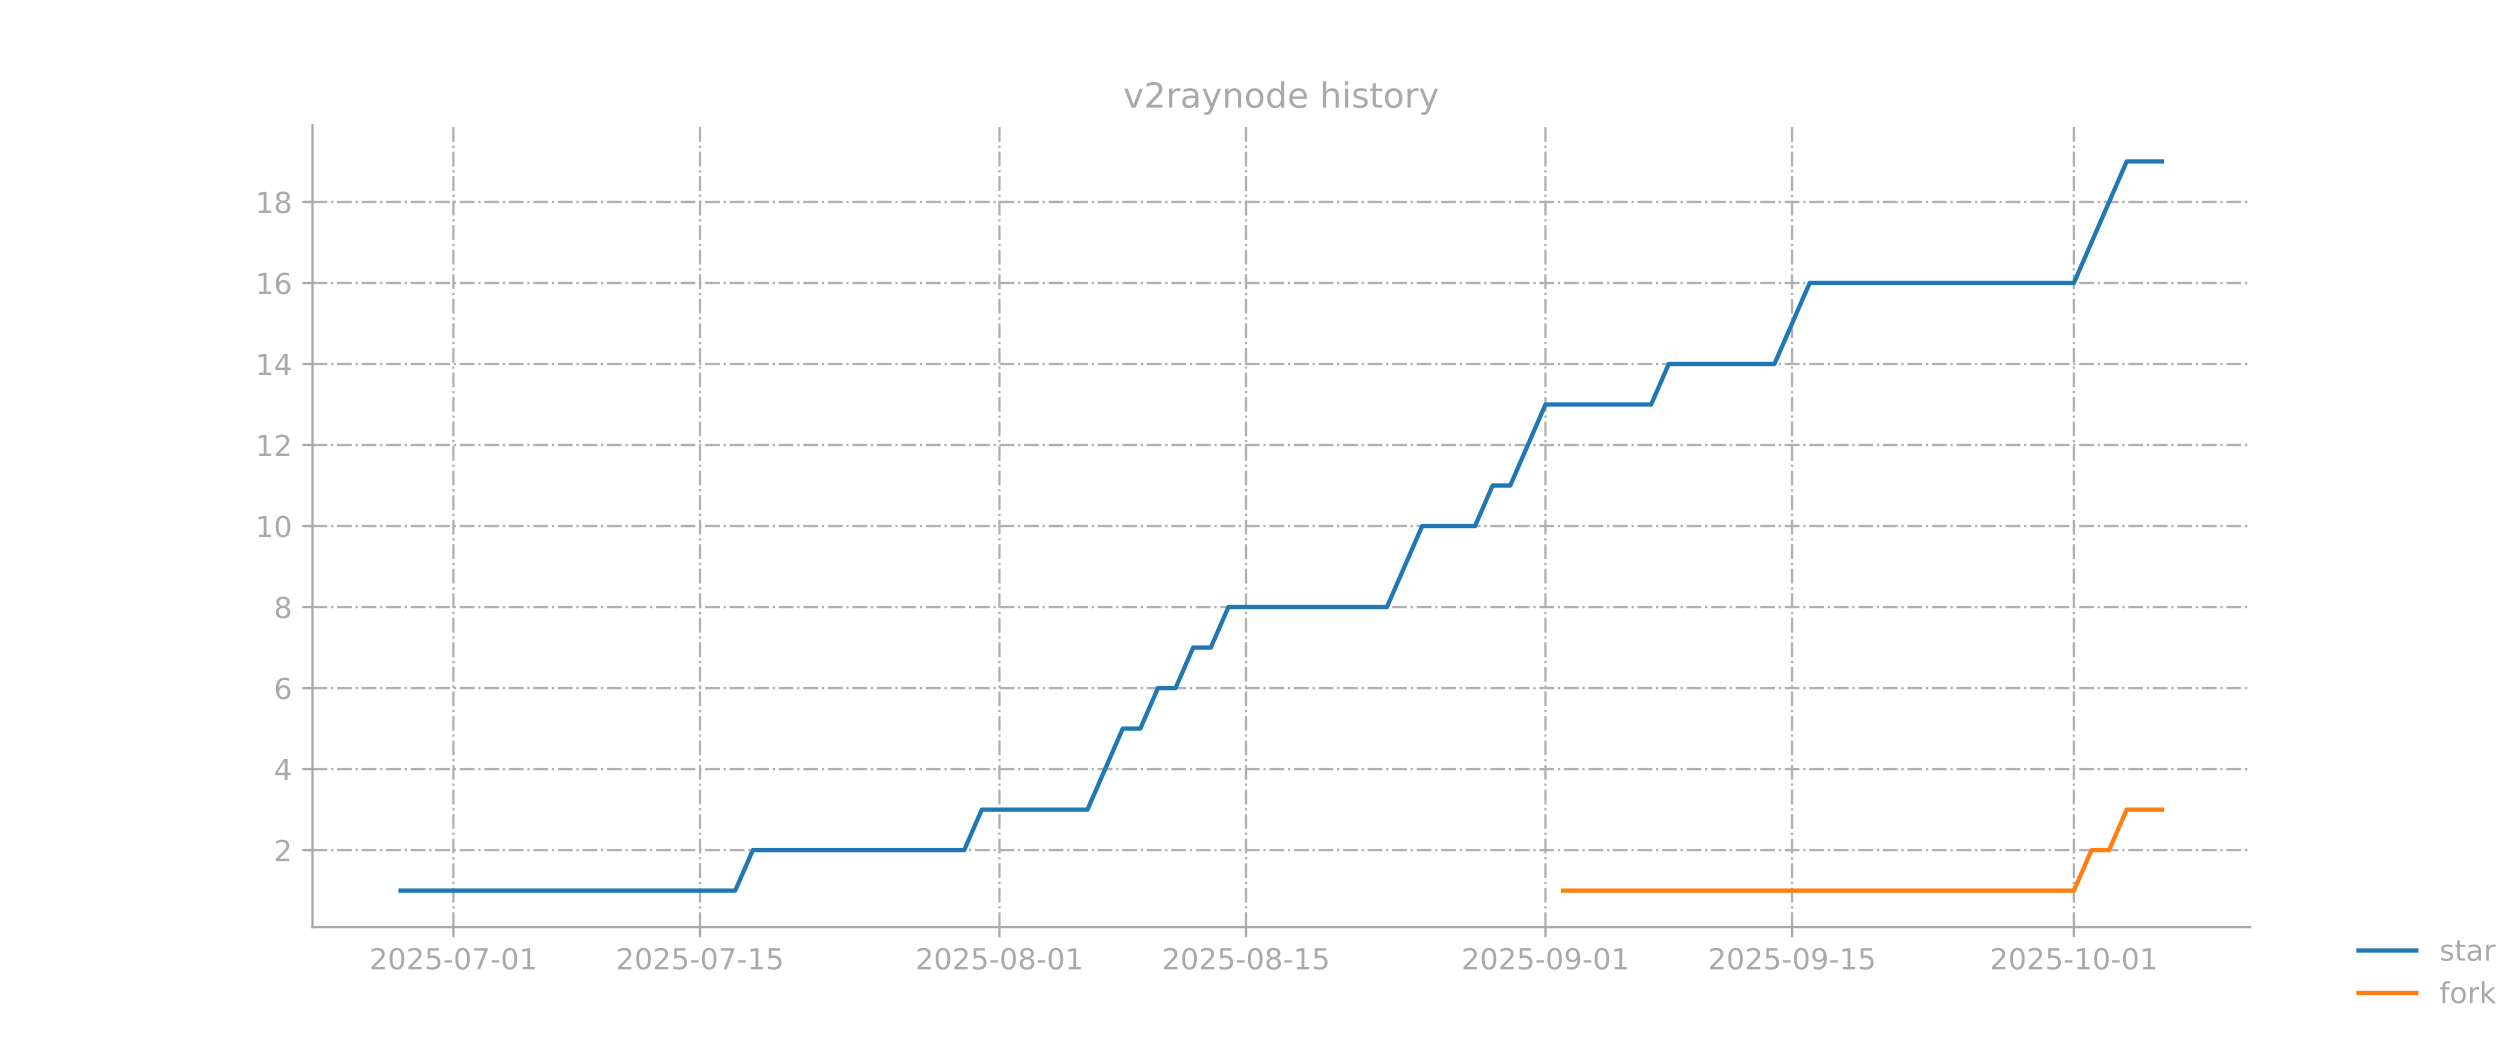
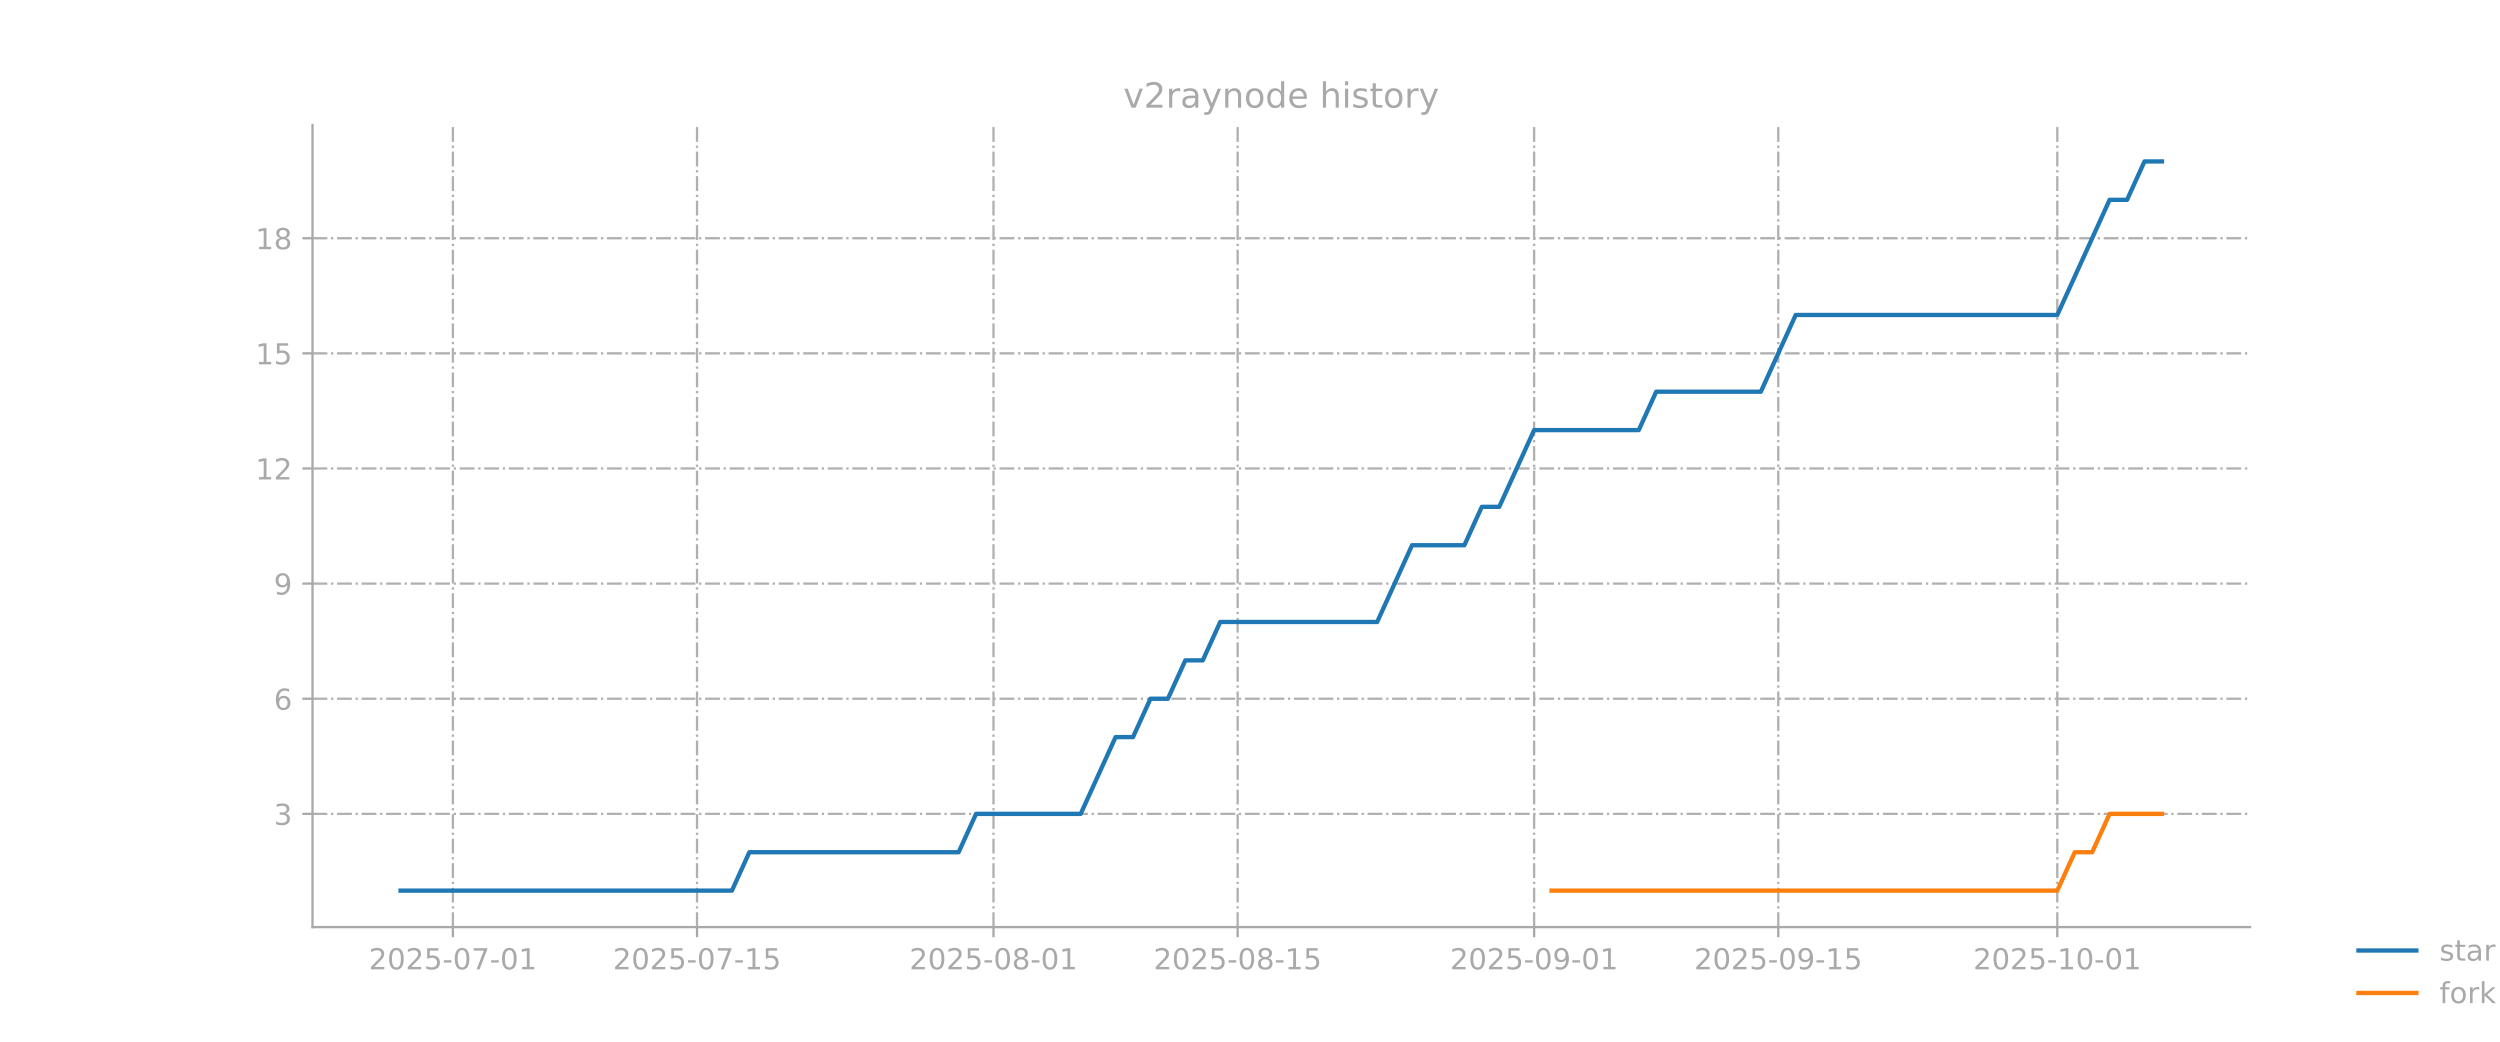
<svg xmlns="http://www.w3.org/2000/svg" xmlns:xlink="http://www.w3.org/1999/xlink" width="864pt" height="360pt" viewBox="0 0 864 360" version="1.1">
  <defs>
    <style type="text/css">*{stroke-linejoin: round; stroke-linecap: butt}</style>
  </defs>
  <g id="figure_1">
    <g id="patch_1">
      <path d="M 0 360  L 864 360  L 864 0  L 0 0  L 0 360  z " style="fill: none; opacity: 0" />
    </g>
    <g id="axes_1">
      <g id="patch_2">
        <path d="M 108 320.4  L 777.6 320.4  L 777.6 43.2  L 108 43.2  L 108 320.4  z " style="fill: none; opacity: 0" />
      </g>
      <g id="matplotlib.axis_1">
        <g id="xtick_1">
          <g id="line2d_1">
-             <path d="M 156.698 320.4  L 156.698 43.2  " clip-path="url(#p648b87077c)" style="fill: none; stroke-dasharray: 5.12,1.28,0.8,1.28; stroke-dashoffset: 0; stroke: #b0b0b0; stroke-width: 0.8" />
+             <path d="M 156.517 320.4  L 156.517 43.2  " clip-path="url(#pbee63fce12)" style="fill: none; stroke-dasharray: 5.12,1.28,0.8,1.28; stroke-dashoffset: 0; stroke: #b0b0b0; stroke-width: 0.8" />
          </g>
          <g id="line2d_2">
            <defs>
-               <path id="m0e82bd69f5" d="M 0 0  L 0 3.5  " style="stroke: #a9a9a9; stroke-width: 0.8" />
+               <path id="m62024f24f7" d="M 0 0  L 0 3.5  " style="stroke: #a9a9a9; stroke-width: 0.8" />
            </defs>
            <g>
-               <use xlink:href="#m0e82bd69f5" x="156.698" y="320.4" style="fill: #a9a9a9; stroke: #a9a9a9; stroke-width: 0.8" />
+               <use xlink:href="#m62024f24f7" x="156.517" y="320.4" style="fill: #a9a9a9; stroke: #a9a9a9; stroke-width: 0.8" />
            </g>
          </g>
          <g id="text_1">
-             <g style="fill: #a9a9a9" transform="translate(127.6404 334.9984) scale(0.1 -0.1)">
+             <g style="fill: #a9a9a9" transform="translate(127.4596 334.9984) scale(0.1 -0.1)">
              <defs>
                <path id="DejaVuSans-32" d="M 1228 531  L 3431 531  L 3431 0  L 469 0  L 469 531  Q 828 903 1448 1529  Q 2069 2156 2228 2338  Q 2531 2678 2651 2914  Q 2772 3150 2772 3378  Q 2772 3750 2511 3984  Q 2250 4219 1831 4219  Q 1534 4219 1204 4116  Q 875 4013 500 3803  L 500 4441  Q 881 4594 1212 4672  Q 1544 4750 1819 4750  Q 2544 4750 2975 4387  Q 3406 4025 3406 3419  Q 3406 3131 3298 2873  Q 3191 2616 2906 2266  Q 2828 2175 2409 1742  Q 1991 1309 1228 531  z " transform="scale(0.015625)" />
                <path id="DejaVuSans-30" d="M 2034 4250  Q 1547 4250 1301 3770  Q 1056 3291 1056 2328  Q 1056 1369 1301 889  Q 1547 409 2034 409  Q 2525 409 2770 889  Q 3016 1369 3016 2328  Q 3016 3291 2770 3770  Q 2525 4250 2034 4250  z M 2034 4750  Q 2819 4750 3233 4129  Q 3647 3509 3647 2328  Q 3647 1150 3233 529  Q 2819 -91 2034 -91  Q 1250 -91 836 529  Q 422 1150 422 2328  Q 422 3509 836 4129  Q 1250 4750 2034 4750  z " transform="scale(0.015625)" />
                <path id="DejaVuSans-35" d="M 691 4666  L 3169 4666  L 3169 4134  L 1269 4134  L 1269 2991  Q 1406 3038 1543 3061  Q 1681 3084 1819 3084  Q 2600 3084 3056 2656  Q 3513 2228 3513 1497  Q 3513 744 3044 326  Q 2575 -91 1722 -91  Q 1428 -91 1123 -41  Q 819 9 494 109  L 494 744  Q 775 591 1075 516  Q 1375 441 1709 441  Q 2250 441 2565 725  Q 2881 1009 2881 1497  Q 2881 1984 2565 2268  Q 2250 2553 1709 2553  Q 1456 2553 1204 2497  Q 953 2441 691 2322  L 691 4666  z " transform="scale(0.015625)" />
                <path id="DejaVuSans-2d" d="M 313 2009  L 1997 2009  L 1997 1497  L 313 1497  L 313 2009  z " transform="scale(0.015625)" />
                <path id="DejaVuSans-37" d="M 525 4666  L 3525 4666  L 3525 4397  L 1831 0  L 1172 0  L 2766 4134  L 525 4134  L 525 4666  z " transform="scale(0.015625)" />
                <path id="DejaVuSans-31" d="M 794 531  L 1825 531  L 1825 4091  L 703 3866  L 703 4441  L 1819 4666  L 2450 4666  L 2450 531  L 3481 531  L 3481 0  L 794 0  L 794 531  z " transform="scale(0.015625)" />
              </defs>
              <use xlink:href="#DejaVuSans-32" />
              <use xlink:href="#DejaVuSans-30" transform="translate(63.62305 0)" />
              <use xlink:href="#DejaVuSans-32" transform="translate(127.2461 0)" />
              <use xlink:href="#DejaVuSans-35" transform="translate(190.8691 0)" />
              <use xlink:href="#DejaVuSans-2d" transform="translate(254.4922 0)" />
              <use xlink:href="#DejaVuSans-30" transform="translate(290.5762 0)" />
              <use xlink:href="#DejaVuSans-37" transform="translate(354.1992 0)" />
              <use xlink:href="#DejaVuSans-2d" transform="translate(417.8223 0)" />
              <use xlink:href="#DejaVuSans-30" transform="translate(453.9062 0)" />
              <use xlink:href="#DejaVuSans-31" transform="translate(517.5293 0)" />
            </g>
          </g>
        </g>
        <g id="xtick_2">
          <g id="line2d_3">
-             <path d="M 241.92 320.4  L 241.92 43.2  " clip-path="url(#p648b87077c)" style="fill: none; stroke-dasharray: 5.12,1.28,0.8,1.28; stroke-dashoffset: 0; stroke: #b0b0b0; stroke-width: 0.8" />
+             <path d="M 240.895 320.4  L 240.895 43.2  " clip-path="url(#pbee63fce12)" style="fill: none; stroke-dasharray: 5.12,1.28,0.8,1.28; stroke-dashoffset: 0; stroke: #b0b0b0; stroke-width: 0.8" />
          </g>
          <g id="line2d_4">
            <g>
-               <use xlink:href="#m0e82bd69f5" x="241.92" y="320.4" style="fill: #a9a9a9; stroke: #a9a9a9; stroke-width: 0.8" />
+               <use xlink:href="#m62024f24f7" x="240.895" y="320.4" style="fill: #a9a9a9; stroke: #a9a9a9; stroke-width: 0.8" />
            </g>
          </g>
          <g id="text_2">
-             <g style="fill: #a9a9a9" transform="translate(212.8622 334.9984) scale(0.1 -0.1)">
+             <g style="fill: #a9a9a9" transform="translate(211.8376 334.9984) scale(0.1 -0.1)">
              <use xlink:href="#DejaVuSans-32" />
              <use xlink:href="#DejaVuSans-30" transform="translate(63.62305 0)" />
              <use xlink:href="#DejaVuSans-32" transform="translate(127.2461 0)" />
              <use xlink:href="#DejaVuSans-35" transform="translate(190.8691 0)" />
              <use xlink:href="#DejaVuSans-2d" transform="translate(254.4922 0)" />
              <use xlink:href="#DejaVuSans-30" transform="translate(290.5762 0)" />
              <use xlink:href="#DejaVuSans-37" transform="translate(354.1992 0)" />
              <use xlink:href="#DejaVuSans-2d" transform="translate(417.8223 0)" />
              <use xlink:href="#DejaVuSans-31" transform="translate(453.9062 0)" />
              <use xlink:href="#DejaVuSans-35" transform="translate(517.5293 0)" />
            </g>
          </g>
        </g>
        <g id="xtick_3">
          <g id="line2d_5">
-             <path d="M 345.404 320.4  L 345.404 43.2  " clip-path="url(#p648b87077c)" style="fill: none; stroke-dasharray: 5.12,1.28,0.8,1.28; stroke-dashoffset: 0; stroke: #b0b0b0; stroke-width: 0.8" />
+             <path d="M 343.354 320.4  L 343.354 43.2  " clip-path="url(#pbee63fce12)" style="fill: none; stroke-dasharray: 5.12,1.28,0.8,1.28; stroke-dashoffset: 0; stroke: #b0b0b0; stroke-width: 0.8" />
          </g>
          <g id="line2d_6">
            <g>
-               <use xlink:href="#m0e82bd69f5" x="345.404" y="320.4" style="fill: #a9a9a9; stroke: #a9a9a9; stroke-width: 0.8" />
+               <use xlink:href="#m62024f24f7" x="343.354" y="320.4" style="fill: #a9a9a9; stroke: #a9a9a9; stroke-width: 0.8" />
            </g>
          </g>
          <g id="text_3">
-             <g style="fill: #a9a9a9" transform="translate(316.3458 334.9984) scale(0.1 -0.1)">
+             <g style="fill: #a9a9a9" transform="translate(314.2966 334.9984) scale(0.1 -0.1)">
              <defs>
                <path id="DejaVuSans-38" d="M 2034 2216  Q 1584 2216 1326 1975  Q 1069 1734 1069 1313  Q 1069 891 1326 650  Q 1584 409 2034 409  Q 2484 409 2743 651  Q 3003 894 3003 1313  Q 3003 1734 2745 1975  Q 2488 2216 2034 2216  z M 1403 2484  Q 997 2584 770 2862  Q 544 3141 544 3541  Q 544 4100 942 4425  Q 1341 4750 2034 4750  Q 2731 4750 3128 4425  Q 3525 4100 3525 3541  Q 3525 3141 3298 2862  Q 3072 2584 2669 2484  Q 3125 2378 3379 2068  Q 3634 1759 3634 1313  Q 3634 634 3220 271  Q 2806 -91 2034 -91  Q 1263 -91 848 271  Q 434 634 434 1313  Q 434 1759 690 2068  Q 947 2378 1403 2484  z M 1172 3481  Q 1172 3119 1398 2916  Q 1625 2713 2034 2713  Q 2441 2713 2670 2916  Q 2900 3119 2900 3481  Q 2900 3844 2670 4047  Q 2441 4250 2034 4250  Q 1625 4250 1398 4047  Q 1172 3844 1172 3481  z " transform="scale(0.015625)" />
              </defs>
              <use xlink:href="#DejaVuSans-32" />
              <use xlink:href="#DejaVuSans-30" transform="translate(63.62305 0)" />
              <use xlink:href="#DejaVuSans-32" transform="translate(127.2461 0)" />
              <use xlink:href="#DejaVuSans-35" transform="translate(190.8691 0)" />
              <use xlink:href="#DejaVuSans-2d" transform="translate(254.4922 0)" />
              <use xlink:href="#DejaVuSans-30" transform="translate(290.5762 0)" />
              <use xlink:href="#DejaVuSans-38" transform="translate(354.1992 0)" />
              <use xlink:href="#DejaVuSans-2d" transform="translate(417.8223 0)" />
              <use xlink:href="#DejaVuSans-30" transform="translate(453.9062 0)" />
              <use xlink:href="#DejaVuSans-31" transform="translate(517.5293 0)" />
            </g>
          </g>
        </g>
        <g id="xtick_4">
          <g id="line2d_7">
-             <path d="M 430.625 320.4  L 430.625 43.2  " clip-path="url(#p648b87077c)" style="fill: none; stroke-dasharray: 5.12,1.28,0.8,1.28; stroke-dashoffset: 0; stroke: #b0b0b0; stroke-width: 0.8" />
+             <path d="M 427.732 320.4  L 427.732 43.2  " clip-path="url(#pbee63fce12)" style="fill: none; stroke-dasharray: 5.12,1.28,0.8,1.28; stroke-dashoffset: 0; stroke: #b0b0b0; stroke-width: 0.8" />
          </g>
          <g id="line2d_8">
            <g>
-               <use xlink:href="#m0e82bd69f5" x="430.625" y="320.4" style="fill: #a9a9a9; stroke: #a9a9a9; stroke-width: 0.8" />
+               <use xlink:href="#m62024f24f7" x="427.732" y="320.4" style="fill: #a9a9a9; stroke: #a9a9a9; stroke-width: 0.8" />
            </g>
          </g>
          <g id="text_4">
-             <g style="fill: #a9a9a9" transform="translate(401.5676 334.9984) scale(0.1 -0.1)">
+             <g style="fill: #a9a9a9" transform="translate(398.6747 334.9984) scale(0.1 -0.1)">
              <use xlink:href="#DejaVuSans-32" />
              <use xlink:href="#DejaVuSans-30" transform="translate(63.62305 0)" />
              <use xlink:href="#DejaVuSans-32" transform="translate(127.2461 0)" />
              <use xlink:href="#DejaVuSans-35" transform="translate(190.8691 0)" />
              <use xlink:href="#DejaVuSans-2d" transform="translate(254.4922 0)" />
              <use xlink:href="#DejaVuSans-30" transform="translate(290.5762 0)" />
              <use xlink:href="#DejaVuSans-38" transform="translate(354.1992 0)" />
              <use xlink:href="#DejaVuSans-2d" transform="translate(417.8223 0)" />
              <use xlink:href="#DejaVuSans-31" transform="translate(453.9062 0)" />
              <use xlink:href="#DejaVuSans-35" transform="translate(517.5293 0)" />
            </g>
          </g>
        </g>
        <g id="xtick_5">
          <g id="line2d_9">
-             <path d="M 534.109 320.4  L 534.109 43.2  " clip-path="url(#p648b87077c)" style="fill: none; stroke-dasharray: 5.12,1.28,0.8,1.28; stroke-dashoffset: 0; stroke: #b0b0b0; stroke-width: 0.8" />
+             <path d="M 530.192 320.4  L 530.192 43.2  " clip-path="url(#pbee63fce12)" style="fill: none; stroke-dasharray: 5.12,1.28,0.8,1.28; stroke-dashoffset: 0; stroke: #b0b0b0; stroke-width: 0.8" />
          </g>
          <g id="line2d_10">
            <g>
-               <use xlink:href="#m0e82bd69f5" x="534.109" y="320.4" style="fill: #a9a9a9; stroke: #a9a9a9; stroke-width: 0.8" />
+               <use xlink:href="#m62024f24f7" x="530.192" y="320.4" style="fill: #a9a9a9; stroke: #a9a9a9; stroke-width: 0.8" />
            </g>
          </g>
          <g id="text_5">
-             <g style="fill: #a9a9a9" transform="translate(505.0513 334.9984) scale(0.1 -0.1)">
+             <g style="fill: #a9a9a9" transform="translate(501.1337 334.9984) scale(0.1 -0.1)">
              <defs>
                <path id="DejaVuSans-39" d="M 703 97  L 703 672  Q 941 559 1184 500  Q 1428 441 1663 441  Q 2288 441 2617 861  Q 2947 1281 2994 2138  Q 2813 1869 2534 1725  Q 2256 1581 1919 1581  Q 1219 1581 811 2004  Q 403 2428 403 3163  Q 403 3881 828 4315  Q 1253 4750 1959 4750  Q 2769 4750 3195 4129  Q 3622 3509 3622 2328  Q 3622 1225 3098 567  Q 2575 -91 1691 -91  Q 1453 -91 1209 -44  Q 966 3 703 97  z M 1959 2075  Q 2384 2075 2632 2365  Q 2881 2656 2881 3163  Q 2881 3666 2632 3958  Q 2384 4250 1959 4250  Q 1534 4250 1286 3958  Q 1038 3666 1038 3163  Q 1038 2656 1286 2365  Q 1534 2075 1959 2075  z " transform="scale(0.015625)" />
              </defs>
              <use xlink:href="#DejaVuSans-32" />
              <use xlink:href="#DejaVuSans-30" transform="translate(63.62305 0)" />
              <use xlink:href="#DejaVuSans-32" transform="translate(127.2461 0)" />
              <use xlink:href="#DejaVuSans-35" transform="translate(190.8691 0)" />
              <use xlink:href="#DejaVuSans-2d" transform="translate(254.4922 0)" />
              <use xlink:href="#DejaVuSans-30" transform="translate(290.5762 0)" />
              <use xlink:href="#DejaVuSans-39" transform="translate(354.1992 0)" />
              <use xlink:href="#DejaVuSans-2d" transform="translate(417.8223 0)" />
              <use xlink:href="#DejaVuSans-30" transform="translate(453.9062 0)" />
              <use xlink:href="#DejaVuSans-31" transform="translate(517.5293 0)" />
            </g>
          </g>
        </g>
        <g id="xtick_6">
          <g id="line2d_11">
-             <path d="M 619.331 320.4  L 619.331 43.2  " clip-path="url(#p648b87077c)" style="fill: none; stroke-dasharray: 5.12,1.28,0.8,1.28; stroke-dashoffset: 0; stroke: #b0b0b0; stroke-width: 0.8" />
+             <path d="M 614.57 320.4  L 614.57 43.2  " clip-path="url(#pbee63fce12)" style="fill: none; stroke-dasharray: 5.12,1.28,0.8,1.28; stroke-dashoffset: 0; stroke: #b0b0b0; stroke-width: 0.8" />
          </g>
          <g id="line2d_12">
            <g>
-               <use xlink:href="#m0e82bd69f5" x="619.331" y="320.4" style="fill: #a9a9a9; stroke: #a9a9a9; stroke-width: 0.8" />
+               <use xlink:href="#m62024f24f7" x="614.57" y="320.4" style="fill: #a9a9a9; stroke: #a9a9a9; stroke-width: 0.8" />
            </g>
          </g>
          <g id="text_6">
-             <g style="fill: #a9a9a9" transform="translate(590.2731 334.9984) scale(0.1 -0.1)">
+             <g style="fill: #a9a9a9" transform="translate(585.5118 334.9984) scale(0.1 -0.1)">
              <use xlink:href="#DejaVuSans-32" />
              <use xlink:href="#DejaVuSans-30" transform="translate(63.62305 0)" />
              <use xlink:href="#DejaVuSans-32" transform="translate(127.2461 0)" />
              <use xlink:href="#DejaVuSans-35" transform="translate(190.8691 0)" />
              <use xlink:href="#DejaVuSans-2d" transform="translate(254.4922 0)" />
              <use xlink:href="#DejaVuSans-30" transform="translate(290.5762 0)" />
              <use xlink:href="#DejaVuSans-39" transform="translate(354.1992 0)" />
              <use xlink:href="#DejaVuSans-2d" transform="translate(417.8223 0)" />
              <use xlink:href="#DejaVuSans-31" transform="translate(453.9062 0)" />
              <use xlink:href="#DejaVuSans-35" transform="translate(517.5293 0)" />
            </g>
          </g>
        </g>
        <g id="xtick_7">
          <g id="line2d_13">
-             <path d="M 716.727 320.4  L 716.727 43.2  " clip-path="url(#p648b87077c)" style="fill: none; stroke-dasharray: 5.12,1.28,0.8,1.28; stroke-dashoffset: 0; stroke: #b0b0b0; stroke-width: 0.8" />
+             <path d="M 711.002 320.4  L 711.002 43.2  " clip-path="url(#pbee63fce12)" style="fill: none; stroke-dasharray: 5.12,1.28,0.8,1.28; stroke-dashoffset: 0; stroke: #b0b0b0; stroke-width: 0.8" />
          </g>
          <g id="line2d_14">
            <g>
-               <use xlink:href="#m0e82bd69f5" x="716.727" y="320.4" style="fill: #a9a9a9; stroke: #a9a9a9; stroke-width: 0.8" />
+               <use xlink:href="#m62024f24f7" x="711.002" y="320.4" style="fill: #a9a9a9; stroke: #a9a9a9; stroke-width: 0.8" />
            </g>
          </g>
          <g id="text_7">
-             <g style="fill: #a9a9a9" transform="translate(687.6695 334.9984) scale(0.1 -0.1)">
+             <g style="fill: #a9a9a9" transform="translate(681.9438 334.9984) scale(0.1 -0.1)">
              <use xlink:href="#DejaVuSans-32" />
              <use xlink:href="#DejaVuSans-30" transform="translate(63.62305 0)" />
              <use xlink:href="#DejaVuSans-32" transform="translate(127.2461 0)" />
              <use xlink:href="#DejaVuSans-35" transform="translate(190.8691 0)" />
              <use xlink:href="#DejaVuSans-2d" transform="translate(254.4922 0)" />
              <use xlink:href="#DejaVuSans-31" transform="translate(290.5762 0)" />
              <use xlink:href="#DejaVuSans-30" transform="translate(354.1992 0)" />
              <use xlink:href="#DejaVuSans-2d" transform="translate(417.8223 0)" />
              <use xlink:href="#DejaVuSans-30" transform="translate(453.9062 0)" />
              <use xlink:href="#DejaVuSans-31" transform="translate(517.5293 0)" />
            </g>
          </g>
        </g>
      </g>
      <g id="matplotlib.axis_2">
        <g id="ytick_1">
          <g id="line2d_15">
-             <path d="M 108 293.8  L 777.6 293.8  " clip-path="url(#p648b87077c)" style="fill: none; stroke-dasharray: 5.12,1.28,0.8,1.28; stroke-dashoffset: 0; stroke: #b0b0b0; stroke-width: 0.8" />
+             <path d="M 108 281.274  L 777.6 281.274  " clip-path="url(#pbee63fce12)" style="fill: none; stroke-dasharray: 5.12,1.28,0.8,1.28; stroke-dashoffset: 0; stroke: #b0b0b0; stroke-width: 0.8" />
          </g>
          <g id="line2d_16">
            <defs>
-               <path id="mc1e51769a1" d="M 0 0  L -3.5 0  " style="stroke: #a9a9a9; stroke-width: 0.8" />
+               <path id="m4af89b42af" d="M 0 0  L -3.5 0  " style="stroke: #a9a9a9; stroke-width: 0.8" />
            </defs>
            <g>
-               <use xlink:href="#mc1e51769a1" x="108" y="293.8" style="fill: #a9a9a9; stroke: #a9a9a9; stroke-width: 0.8" />
+               <use xlink:href="#m4af89b42af" x="108" y="281.274" style="fill: #a9a9a9; stroke: #a9a9a9; stroke-width: 0.8" />
            </g>
          </g>
          <g id="text_8">
-             <g style="fill: #a9a9a9" transform="translate(94.6375 297.5992) scale(0.1 -0.1)">
-               <use xlink:href="#DejaVuSans-32" />
+             <g style="fill: #a9a9a9" transform="translate(94.6375 285.0729) scale(0.1 -0.1)">
+               <defs>
+                 <path id="DejaVuSans-33" d="M 2597 2516  Q 3050 2419 3304 2112  Q 3559 1806 3559 1356  Q 3559 666 3084 287  Q 2609 -91 1734 -91  Q 1441 -91 1130 -33  Q 819 25 488 141  L 488 750  Q 750 597 1062 519  Q 1375 441 1716 441  Q 2309 441 2620 675  Q 2931 909 2931 1356  Q 2931 1769 2642 2001  Q 2353 2234 1838 2234  L 1294 2234  L 1294 2753  L 1863 2753  Q 2328 2753 2575 2939  Q 2822 3125 2822 3475  Q 2822 3834 2567 4026  Q 2313 4219 1838 4219  Q 1578 4219 1281 4162  Q 984 4106 628 3988  L 628 4550  Q 988 4650 1302 4700  Q 1616 4750 1894 4750  Q 2613 4750 3031 4423  Q 3450 4097 3450 3541  Q 3450 3153 3228 2886  Q 3006 2619 2597 2516  z " transform="scale(0.015625)" />
+               </defs>
+               <use xlink:href="#DejaVuSans-33" />
            </g>
          </g>
        </g>
        <g id="ytick_2">
          <g id="line2d_17">
-             <path d="M 108 265.8  L 777.6 265.8  " clip-path="url(#p648b87077c)" style="fill: none; stroke-dasharray: 5.12,1.28,0.8,1.28; stroke-dashoffset: 0; stroke: #b0b0b0; stroke-width: 0.8" />
+             <path d="M 108 241.484  L 777.6 241.484  " clip-path="url(#pbee63fce12)" style="fill: none; stroke-dasharray: 5.12,1.28,0.8,1.28; stroke-dashoffset: 0; stroke: #b0b0b0; stroke-width: 0.8" />
          </g>
          <g id="line2d_18">
            <g>
-               <use xlink:href="#mc1e51769a1" x="108" y="265.8" style="fill: #a9a9a9; stroke: #a9a9a9; stroke-width: 0.8" />
+               <use xlink:href="#m4af89b42af" x="108" y="241.484" style="fill: #a9a9a9; stroke: #a9a9a9; stroke-width: 0.8" />
            </g>
          </g>
          <g id="text_9">
-             <g style="fill: #a9a9a9" transform="translate(94.6375 269.5992) scale(0.1 -0.1)">
-               <defs>
-                 <path id="DejaVuSans-34" d="M 2419 4116  L 825 1625  L 2419 1625  L 2419 4116  z M 2253 4666  L 3047 4666  L 3047 1625  L 3713 1625  L 3713 1100  L 3047 1100  L 3047 0  L 2419 0  L 2419 1100  L 313 1100  L 313 1709  L 2253 4666  z " transform="scale(0.015625)" />
-               </defs>
-               <use xlink:href="#DejaVuSans-34" />
+             <g style="fill: #a9a9a9" transform="translate(94.6375 245.2834) scale(0.1 -0.1)">
+               <defs>
+                 <path id="DejaVuSans-36" d="M 2113 2584  Q 1688 2584 1439 2293  Q 1191 2003 1191 1497  Q 1191 994 1439 701  Q 1688 409 2113 409  Q 2538 409 2786 701  Q 3034 994 3034 1497  Q 3034 2003 2786 2293  Q 2538 2584 2113 2584  z M 3366 4563  L 3366 3988  Q 3128 4100 2886 4159  Q 2644 4219 2406 4219  Q 1781 4219 1451 3797  Q 1122 3375 1075 2522  Q 1259 2794 1537 2939  Q 1816 3084 2150 3084  Q 2853 3084 3261 2657  Q 3669 2231 3669 1497  Q 3669 778 3244 343  Q 2819 -91 2113 -91  Q 1303 -91 875 529  Q 447 1150 447 2328  Q 447 3434 972 4092  Q 1497 4750 2381 4750  Q 2619 4750 2861 4703  Q 3103 4656 3366 4563  z " transform="scale(0.015625)" />
+               </defs>
+               <use xlink:href="#DejaVuSans-36" />
            </g>
          </g>
        </g>
        <g id="ytick_3">
          <g id="line2d_19">
-             <path d="M 108 237.8  L 777.6 237.8  " clip-path="url(#p648b87077c)" style="fill: none; stroke-dasharray: 5.12,1.28,0.8,1.28; stroke-dashoffset: 0; stroke: #b0b0b0; stroke-width: 0.8" />
+             <path d="M 108 201.695  L 777.6 201.695  " clip-path="url(#pbee63fce12)" style="fill: none; stroke-dasharray: 5.12,1.28,0.8,1.28; stroke-dashoffset: 0; stroke: #b0b0b0; stroke-width: 0.8" />
          </g>
          <g id="line2d_20">
            <g>
-               <use xlink:href="#mc1e51769a1" x="108" y="237.8" style="fill: #a9a9a9; stroke: #a9a9a9; stroke-width: 0.8" />
+               <use xlink:href="#m4af89b42af" x="108" y="201.695" style="fill: #a9a9a9; stroke: #a9a9a9; stroke-width: 0.8" />
            </g>
          </g>
          <g id="text_10">
-             <g style="fill: #a9a9a9" transform="translate(94.6375 241.5992) scale(0.1 -0.1)">
-               <defs>
-                 <path id="DejaVuSans-36" d="M 2113 2584  Q 1688 2584 1439 2293  Q 1191 2003 1191 1497  Q 1191 994 1439 701  Q 1688 409 2113 409  Q 2538 409 2786 701  Q 3034 994 3034 1497  Q 3034 2003 2786 2293  Q 2538 2584 2113 2584  z M 3366 4563  L 3366 3988  Q 3128 4100 2886 4159  Q 2644 4219 2406 4219  Q 1781 4219 1451 3797  Q 1122 3375 1075 2522  Q 1259 2794 1537 2939  Q 1816 3084 2150 3084  Q 2853 3084 3261 2657  Q 3669 2231 3669 1497  Q 3669 778 3244 343  Q 2819 -91 2113 -91  Q 1303 -91 875 529  Q 447 1150 447 2328  Q 447 3434 972 4092  Q 1497 4750 2381 4750  Q 2619 4750 2861 4703  Q 3103 4656 3366 4563  z " transform="scale(0.015625)" />
-               </defs>
-               <use xlink:href="#DejaVuSans-36" />
+             <g style="fill: #a9a9a9" transform="translate(94.6375 205.494) scale(0.1 -0.1)">
+               <use xlink:href="#DejaVuSans-39" />
            </g>
          </g>
        </g>
        <g id="ytick_4">
          <g id="line2d_21">
-             <path d="M 108 209.8  L 777.6 209.8  " clip-path="url(#p648b87077c)" style="fill: none; stroke-dasharray: 5.12,1.28,0.8,1.28; stroke-dashoffset: 0; stroke: #b0b0b0; stroke-width: 0.8" />
+             <path d="M 108 161.905  L 777.6 161.905  " clip-path="url(#pbee63fce12)" style="fill: none; stroke-dasharray: 5.12,1.28,0.8,1.28; stroke-dashoffset: 0; stroke: #b0b0b0; stroke-width: 0.8" />
          </g>
          <g id="line2d_22">
            <g>
-               <use xlink:href="#mc1e51769a1" x="108" y="209.8" style="fill: #a9a9a9; stroke: #a9a9a9; stroke-width: 0.8" />
+               <use xlink:href="#m4af89b42af" x="108" y="161.905" style="fill: #a9a9a9; stroke: #a9a9a9; stroke-width: 0.8" />
            </g>
          </g>
          <g id="text_11">
-             <g style="fill: #a9a9a9" transform="translate(94.6375 213.5992) scale(0.1 -0.1)">
-               <use xlink:href="#DejaVuSans-38" />
+             <g style="fill: #a9a9a9" transform="translate(88.275 165.7045) scale(0.1 -0.1)">
+               <use xlink:href="#DejaVuSans-31" />
+               <use xlink:href="#DejaVuSans-32" transform="translate(63.62305 0)" />
            </g>
          </g>
        </g>
        <g id="ytick_5">
          <g id="line2d_23">
-             <path d="M 108 181.8  L 777.6 181.8  " clip-path="url(#p648b87077c)" style="fill: none; stroke-dasharray: 5.12,1.28,0.8,1.28; stroke-dashoffset: 0; stroke: #b0b0b0; stroke-width: 0.8" />
+             <path d="M 108 122.116  L 777.6 122.116  " clip-path="url(#pbee63fce12)" style="fill: none; stroke-dasharray: 5.12,1.28,0.8,1.28; stroke-dashoffset: 0; stroke: #b0b0b0; stroke-width: 0.8" />
          </g>
          <g id="line2d_24">
            <g>
-               <use xlink:href="#mc1e51769a1" x="108" y="181.8" style="fill: #a9a9a9; stroke: #a9a9a9; stroke-width: 0.8" />
+               <use xlink:href="#m4af89b42af" x="108" y="122.116" style="fill: #a9a9a9; stroke: #a9a9a9; stroke-width: 0.8" />
            </g>
          </g>
          <g id="text_12">
-             <g style="fill: #a9a9a9" transform="translate(88.275 185.5992) scale(0.1 -0.1)">
+             <g style="fill: #a9a9a9" transform="translate(88.275 125.915) scale(0.1 -0.1)">
              <use xlink:href="#DejaVuSans-31" />
-               <use xlink:href="#DejaVuSans-30" transform="translate(63.62305 0)" />
+               <use xlink:href="#DejaVuSans-35" transform="translate(63.62305 0)" />
            </g>
          </g>
        </g>
        <g id="ytick_6">
          <g id="line2d_25">
-             <path d="M 108 153.8  L 777.6 153.8  " clip-path="url(#p648b87077c)" style="fill: none; stroke-dasharray: 5.12,1.28,0.8,1.28; stroke-dashoffset: 0; stroke: #b0b0b0; stroke-width: 0.8" />
+             <path d="M 108 82.326  L 777.6 82.326  " clip-path="url(#pbee63fce12)" style="fill: none; stroke-dasharray: 5.12,1.28,0.8,1.28; stroke-dashoffset: 0; stroke: #b0b0b0; stroke-width: 0.8" />
          </g>
          <g id="line2d_26">
            <g>
-               <use xlink:href="#mc1e51769a1" x="108" y="153.8" style="fill: #a9a9a9; stroke: #a9a9a9; stroke-width: 0.8" />
+               <use xlink:href="#m4af89b42af" x="108" y="82.326" style="fill: #a9a9a9; stroke: #a9a9a9; stroke-width: 0.8" />
            </g>
          </g>
          <g id="text_13">
-             <g style="fill: #a9a9a9" transform="translate(88.275 157.5992) scale(0.1 -0.1)">
-               <use xlink:href="#DejaVuSans-31" />
-               <use xlink:href="#DejaVuSans-32" transform="translate(63.62305 0)" />
-             </g>
-           </g>
-         </g>
-         <g id="ytick_7">
-           <g id="line2d_27">
-             <path d="M 108 125.8  L 777.6 125.8  " clip-path="url(#p648b87077c)" style="fill: none; stroke-dasharray: 5.12,1.28,0.8,1.28; stroke-dashoffset: 0; stroke: #b0b0b0; stroke-width: 0.8" />
-           </g>
-           <g id="line2d_28">
-             <g>
-               <use xlink:href="#mc1e51769a1" x="108" y="125.8" style="fill: #a9a9a9; stroke: #a9a9a9; stroke-width: 0.8" />
-             </g>
-           </g>
-           <g id="text_14">
-             <g style="fill: #a9a9a9" transform="translate(88.275 129.5992) scale(0.1 -0.1)">
-               <use xlink:href="#DejaVuSans-31" />
-               <use xlink:href="#DejaVuSans-34" transform="translate(63.62305 0)" />
-             </g>
-           </g>
-         </g>
-         <g id="ytick_8">
-           <g id="line2d_29">
-             <path d="M 108 97.8  L 777.6 97.8  " clip-path="url(#p648b87077c)" style="fill: none; stroke-dasharray: 5.12,1.28,0.8,1.28; stroke-dashoffset: 0; stroke: #b0b0b0; stroke-width: 0.8" />
-           </g>
-           <g id="line2d_30">
-             <g>
-               <use xlink:href="#mc1e51769a1" x="108" y="97.8" style="fill: #a9a9a9; stroke: #a9a9a9; stroke-width: 0.8" />
-             </g>
-           </g>
-           <g id="text_15">
-             <g style="fill: #a9a9a9" transform="translate(88.275 101.5992) scale(0.1 -0.1)">
-               <use xlink:href="#DejaVuSans-31" />
-               <use xlink:href="#DejaVuSans-36" transform="translate(63.62305 0)" />
-             </g>
-           </g>
-         </g>
-         <g id="ytick_9">
-           <g id="line2d_31">
-             <path d="M 108 69.8  L 777.6 69.8  " clip-path="url(#p648b87077c)" style="fill: none; stroke-dasharray: 5.12,1.28,0.8,1.28; stroke-dashoffset: 0; stroke: #b0b0b0; stroke-width: 0.8" />
-           </g>
-           <g id="line2d_32">
-             <g>
-               <use xlink:href="#mc1e51769a1" x="108" y="69.8" style="fill: #a9a9a9; stroke: #a9a9a9; stroke-width: 0.8" />
-             </g>
-           </g>
-           <g id="text_16">
-             <g style="fill: #a9a9a9" transform="translate(88.275 73.59922) scale(0.1 -0.1)">
+             <g style="fill: #a9a9a9" transform="translate(88.275 86.12553) scale(0.1 -0.1)">
              <use xlink:href="#DejaVuSans-31" />
              <use xlink:href="#DejaVuSans-38" transform="translate(63.62305 0)" />
            </g>
          </g>
        </g>
      </g>
-       <g id="line2d_33">
-         <path d="M 138.436 307.8  L 144.524 307.8  L 150.611 307.8  L 156.698 307.8  L 162.785 307.8  L 168.873 307.8  L 174.96 307.8  L 181.047 307.8  L 187.135 307.8  L 193.222 307.8  L 199.309 307.8  L 205.396 307.8  L 211.484 307.8  L 217.571 307.8  L 223.658 307.8  L 229.745 307.8  L 235.833 307.8  L 241.92 307.8  L 248.007 307.8  L 254.095 307.8  L 260.182 293.8  L 266.269 293.8  L 272.356 293.8  L 278.444 293.8  L 284.531 293.8  L 290.618 293.8  L 296.705 293.8  L 302.793 293.8  L 308.88 293.8  L 314.967 293.8  L 321.055 293.8  L 327.142 293.8  L 333.229 293.8  L 339.316 279.8  L 345.404 279.8  L 351.491 279.8  L 357.578 279.8  L 363.665 279.8  L 369.753 279.8  L 375.84 279.8  L 381.927 265.8  L 388.015 251.8  L 394.102 251.8  L 400.189 237.8  L 406.276 237.8  L 412.364 223.8  L 418.451 223.8  L 424.538 209.8  L 430.625 209.8  L 436.713 209.8  L 442.8 209.8  L 448.887 209.8  L 454.975 209.8  L 461.062 209.8  L 467.149 209.8  L 473.236 209.8  L 479.324 209.8  L 485.411 195.8  L 491.498 181.8  L 497.585 181.8  L 503.673 181.8  L 509.76 181.8  L 515.847 167.8  L 521.935 167.8  L 528.022 153.8  L 534.109 139.8  L 540.196 139.8  L 546.284 139.8  L 552.371 139.8  L 558.458 139.8  L 564.545 139.8  L 570.633 139.8  L 576.72 125.8  L 582.807 125.8  L 588.895 125.8  L 594.982 125.8  L 601.069 125.8  L 607.156 125.8  L 613.244 125.8  L 619.331 111.8  L 625.418 97.8  L 631.505 97.8  L 637.593 97.8  L 643.68 97.8  L 649.767 97.8  L 655.855 97.8  L 661.942 97.8  L 668.029 97.8  L 674.116 97.8  L 680.204 97.8  L 686.291 97.8  L 692.378 97.8  L 698.465 97.8  L 704.553 97.8  L 710.64 97.8  L 716.727 97.8  L 722.815 83.8  L 728.902 69.8  L 734.989 55.8  L 741.076 55.8  L 747.164 55.8  " clip-path="url(#p648b87077c)" style="fill: none; stroke: #1f77b4; stroke-width: 1.5; stroke-linecap: square" />
-       </g>
-       <g id="line2d_34">
-         <path d="M 540.196 307.8  L 546.284 307.8  L 552.371 307.8  L 558.458 307.8  L 564.545 307.8  L 570.633 307.8  L 576.72 307.8  L 582.807 307.8  L 588.895 307.8  L 594.982 307.8  L 601.069 307.8  L 607.156 307.8  L 613.244 307.8  L 619.331 307.8  L 625.418 307.8  L 631.505 307.8  L 637.593 307.8  L 643.68 307.8  L 649.767 307.8  L 655.855 307.8  L 661.942 307.8  L 668.029 307.8  L 674.116 307.8  L 680.204 307.8  L 686.291 307.8  L 692.378 307.8  L 698.465 307.8  L 704.553 307.8  L 710.64 307.8  L 716.727 307.8  L 722.815 293.8  L 728.902 293.8  L 734.989 279.8  L 741.076 279.8  L 747.164 279.8  " clip-path="url(#p648b87077c)" style="fill: none; stroke: #ff7f0e; stroke-width: 1.5; stroke-linecap: square" />
+       <g id="line2d_27">
+         <path d="M 138.436 307.8  L 144.463 307.8  L 150.49 307.8  L 156.517 307.8  L 162.544 307.8  L 168.571 307.8  L 174.598 307.8  L 180.625 307.8  L 186.652 307.8  L 192.679 307.8  L 198.706 307.8  L 204.733 307.8  L 210.76 307.8  L 216.787 307.8  L 222.814 307.8  L 228.841 307.8  L 234.868 307.8  L 240.895 307.8  L 246.922 307.8  L 252.949 307.8  L 258.976 294.537  L 265.003 294.537  L 271.03 294.537  L 277.057 294.537  L 283.084 294.537  L 289.111 294.537  L 295.138 294.537  L 301.165 294.537  L 307.192 294.537  L 313.219 294.537  L 319.246 294.537  L 325.273 294.537  L 331.3 294.537  L 337.327 281.274  L 343.354 281.274  L 349.381 281.274  L 355.408 281.274  L 361.435 281.274  L 367.462 281.274  L 373.489 281.274  L 379.516 268.011  L 385.543 254.747  L 391.57 254.747  L 397.597 241.484  L 403.624 241.484  L 409.651 228.221  L 415.678 228.221  L 421.705 214.958  L 427.732 214.958  L 433.759 214.958  L 439.786 214.958  L 445.814 214.958  L 451.841 214.958  L 457.868 214.958  L 463.895 214.958  L 469.922 214.958  L 475.949 214.958  L 481.976 201.695  L 488.003 188.432  L 494.03 188.432  L 500.057 188.432  L 506.084 188.432  L 512.111 175.168  L 518.138 175.168  L 524.165 161.905  L 530.192 148.642  L 536.219 148.642  L 542.246 148.642  L 548.273 148.642  L 554.3 148.642  L 560.327 148.642  L 566.354 148.642  L 572.381 135.379  L 578.408 135.379  L 584.435 135.379  L 590.462 135.379  L 596.489 135.379  L 602.516 135.379  L 608.543 135.379  L 614.57 122.116  L 620.597 108.853  L 626.624 108.853  L 632.651 108.853  L 638.678 108.853  L 644.705 108.853  L 650.732 108.853  L 656.759 108.853  L 662.786 108.853  L 668.813 108.853  L 674.84 108.853  L 680.867 108.853  L 686.894 108.853  L 692.921 108.853  L 698.948 108.853  L 704.975 108.853  L 711.002 108.853  L 717.029 95.589  L 723.056 82.326  L 729.083 69.063  L 735.11 69.063  L 741.137 55.8  L 747.164 55.8  " clip-path="url(#pbee63fce12)" style="fill: none; stroke: #1f77b4; stroke-width: 1.5; stroke-linecap: square" />
+       </g>
+       <g id="line2d_28">
+         <path d="M 536.219 307.8  L 542.246 307.8  L 548.273 307.8  L 554.3 307.8  L 560.327 307.8  L 566.354 307.8  L 572.381 307.8  L 578.408 307.8  L 584.435 307.8  L 590.462 307.8  L 596.489 307.8  L 602.516 307.8  L 608.543 307.8  L 614.57 307.8  L 620.597 307.8  L 626.624 307.8  L 632.651 307.8  L 638.678 307.8  L 644.705 307.8  L 650.732 307.8  L 656.759 307.8  L 662.786 307.8  L 668.813 307.8  L 674.84 307.8  L 680.867 307.8  L 686.894 307.8  L 692.921 307.8  L 698.948 307.8  L 704.975 307.8  L 711.002 307.8  L 717.029 294.537  L 723.056 294.537  L 729.083 281.274  L 735.11 281.274  L 741.137 281.274  L 747.164 281.274  " clip-path="url(#pbee63fce12)" style="fill: none; stroke: #ff7f0e; stroke-width: 1.5; stroke-linecap: square" />
      </g>
      <g id="patch_3">
        <path d="M 108 320.4  L 108 43.2  " style="fill: none; stroke: #a9a9a9; stroke-width: 0.8; stroke-linejoin: miter; stroke-linecap: square" />
      </g>
      <g id="patch_4">
        <path d="M 777.6 320.4  L 777.6 43.2  " style="fill: none" />
      </g>
      <g id="patch_5">
        <path d="M 108 320.4  L 777.6 320.4  " style="fill: none; stroke: #a9a9a9; stroke-width: 0.8; stroke-linejoin: miter; stroke-linecap: square" />
      </g>
      <g id="patch_6">
        <path d="M 108 43.2  L 777.6 43.2  " style="fill: none" />
      </g>
-       <g id="text_17">
+       <g id="text_14">
        <g style="fill: #a9a9a9" transform="translate(388.2188 37.2) scale(0.12 -0.12)">
          <defs>
            <path id="DejaVuSans-76" d="M 191 3500  L 800 3500  L 1894 563  L 2988 3500  L 3597 3500  L 2284 0  L 1503 0  L 191 3500  z " transform="scale(0.015625)" />
            <path id="DejaVuSans-72" d="M 2631 2963  Q 2534 3019 2420 3045  Q 2306 3072 2169 3072  Q 1681 3072 1420 2755  Q 1159 2438 1159 1844  L 1159 0  L 581 0  L 581 3500  L 1159 3500  L 1159 2956  Q 1341 3275 1631 3429  Q 1922 3584 2338 3584  Q 2397 3584 2469 3576  Q 2541 3569 2628 3553  L 2631 2963  z " transform="scale(0.015625)" />
            <path id="DejaVuSans-61" d="M 2194 1759  Q 1497 1759 1228 1600  Q 959 1441 959 1056  Q 959 750 1161 570  Q 1363 391 1709 391  Q 2188 391 2477 730  Q 2766 1069 2766 1631  L 2766 1759  L 2194 1759  z M 3341 1997  L 3341 0  L 2766 0  L 2766 531  Q 2569 213 2275 61  Q 1981 -91 1556 -91  Q 1019 -91 701 211  Q 384 513 384 1019  Q 384 1609 779 1909  Q 1175 2209 1959 2209  L 2766 2209  L 2766 2266  Q 2766 2663 2505 2880  Q 2244 3097 1772 3097  Q 1472 3097 1187 3025  Q 903 2953 641 2809  L 641 3341  Q 956 3463 1253 3523  Q 1550 3584 1831 3584  Q 2591 3584 2966 3190  Q 3341 2797 3341 1997  z " transform="scale(0.015625)" />
            <path id="DejaVuSans-79" d="M 2059 -325  Q 1816 -950 1584 -1140  Q 1353 -1331 966 -1331  L 506 -1331  L 506 -850  L 844 -850  Q 1081 -850 1212 -737  Q 1344 -625 1503 -206  L 1606 56  L 191 3500  L 800 3500  L 1894 763  L 2988 3500  L 3597 3500  L 2059 -325  z " transform="scale(0.015625)" />
            <path id="DejaVuSans-6e" d="M 3513 2113  L 3513 0  L 2938 0  L 2938 2094  Q 2938 2591 2744 2837  Q 2550 3084 2163 3084  Q 1697 3084 1428 2787  Q 1159 2491 1159 1978  L 1159 0  L 581 0  L 581 3500  L 1159 3500  L 1159 2956  Q 1366 3272 1645 3428  Q 1925 3584 2291 3584  Q 2894 3584 3203 3211  Q 3513 2838 3513 2113  z " transform="scale(0.015625)" />
            <path id="DejaVuSans-6f" d="M 1959 3097  Q 1497 3097 1228 2736  Q 959 2375 959 1747  Q 959 1119 1226 758  Q 1494 397 1959 397  Q 2419 397 2687 759  Q 2956 1122 2956 1747  Q 2956 2369 2687 2733  Q 2419 3097 1959 3097  z M 1959 3584  Q 2709 3584 3137 3096  Q 3566 2609 3566 1747  Q 3566 888 3137 398  Q 2709 -91 1959 -91  Q 1206 -91 779 398  Q 353 888 353 1747  Q 353 2609 779 3096  Q 1206 3584 1959 3584  z " transform="scale(0.015625)" />
            <path id="DejaVuSans-64" d="M 2906 2969  L 2906 4863  L 3481 4863  L 3481 0  L 2906 0  L 2906 525  Q 2725 213 2448 61  Q 2172 -91 1784 -91  Q 1150 -91 751 415  Q 353 922 353 1747  Q 353 2572 751 3078  Q 1150 3584 1784 3584  Q 2172 3584 2448 3432  Q 2725 3281 2906 2969  z M 947 1747  Q 947 1113 1208 752  Q 1469 391 1925 391  Q 2381 391 2643 752  Q 2906 1113 2906 1747  Q 2906 2381 2643 2742  Q 2381 3103 1925 3103  Q 1469 3103 1208 2742  Q 947 2381 947 1747  z " transform="scale(0.015625)" />
            <path id="DejaVuSans-65" d="M 3597 1894  L 3597 1613  L 953 1613  Q 991 1019 1311 708  Q 1631 397 2203 397  Q 2534 397 2845 478  Q 3156 559 3463 722  L 3463 178  Q 3153 47 2828 -22  Q 2503 -91 2169 -91  Q 1331 -91 842 396  Q 353 884 353 1716  Q 353 2575 817 3079  Q 1281 3584 2069 3584  Q 2775 3584 3186 3129  Q 3597 2675 3597 1894  z M 3022 2063  Q 3016 2534 2758 2815  Q 2500 3097 2075 3097  Q 1594 3097 1305 2825  Q 1016 2553 972 2059  L 3022 2063  z " transform="scale(0.015625)" />
            <path id="DejaVuSans-20" transform="scale(0.015625)" />
            <path id="DejaVuSans-68" d="M 3513 2113  L 3513 0  L 2938 0  L 2938 2094  Q 2938 2591 2744 2837  Q 2550 3084 2163 3084  Q 1697 3084 1428 2787  Q 1159 2491 1159 1978  L 1159 0  L 581 0  L 581 4863  L 1159 4863  L 1159 2956  Q 1366 3272 1645 3428  Q 1925 3584 2291 3584  Q 2894 3584 3203 3211  Q 3513 2838 3513 2113  z " transform="scale(0.015625)" />
            <path id="DejaVuSans-69" d="M 603 3500  L 1178 3500  L 1178 0  L 603 0  L 603 3500  z M 603 4863  L 1178 4863  L 1178 4134  L 603 4134  L 603 4863  z " transform="scale(0.015625)" />
            <path id="DejaVuSans-73" d="M 2834 3397  L 2834 2853  Q 2591 2978 2328 3040  Q 2066 3103 1784 3103  Q 1356 3103 1142 2972  Q 928 2841 928 2578  Q 928 2378 1081 2264  Q 1234 2150 1697 2047  L 1894 2003  Q 2506 1872 2764 1633  Q 3022 1394 3022 966  Q 3022 478 2636 193  Q 2250 -91 1575 -91  Q 1294 -91 989 -36  Q 684 19 347 128  L 347 722  Q 666 556 975 473  Q 1284 391 1588 391  Q 1994 391 2212 530  Q 2431 669 2431 922  Q 2431 1156 2273 1281  Q 2116 1406 1581 1522  L 1381 1569  Q 847 1681 609 1914  Q 372 2147 372 2553  Q 372 3047 722 3315  Q 1072 3584 1716 3584  Q 2034 3584 2315 3537  Q 2597 3491 2834 3397  z " transform="scale(0.015625)" />
            <path id="DejaVuSans-74" d="M 1172 4494  L 1172 3500  L 2356 3500  L 2356 3053  L 1172 3053  L 1172 1153  Q 1172 725 1289 603  Q 1406 481 1766 481  L 2356 481  L 2356 0  L 1766 0  Q 1100 0 847 248  Q 594 497 594 1153  L 594 3053  L 172 3053  L 172 3500  L 594 3500  L 594 4494  L 1172 4494  z " transform="scale(0.015625)" />
          </defs>
          <use xlink:href="#DejaVuSans-76" />
          <use xlink:href="#DejaVuSans-32" transform="translate(59.17969 0)" />
          <use xlink:href="#DejaVuSans-72" transform="translate(122.8027 0)" />
          <use xlink:href="#DejaVuSans-61" transform="translate(163.916 0)" />
          <use xlink:href="#DejaVuSans-79" transform="translate(225.1953 0)" />
          <use xlink:href="#DejaVuSans-6e" transform="translate(284.375 0)" />
          <use xlink:href="#DejaVuSans-6f" transform="translate(347.7539 0)" />
          <use xlink:href="#DejaVuSans-64" transform="translate(408.9355 0)" />
          <use xlink:href="#DejaVuSans-65" transform="translate(472.4121 0)" />
          <use xlink:href="#DejaVuSans-20" transform="translate(533.9355 0)" />
          <use xlink:href="#DejaVuSans-68" transform="translate(565.7227 0)" />
          <use xlink:href="#DejaVuSans-69" transform="translate(629.1016 0)" />
          <use xlink:href="#DejaVuSans-73" transform="translate(656.8848 0)" />
          <use xlink:href="#DejaVuSans-74" transform="translate(708.9844 0)" />
          <use xlink:href="#DejaVuSans-6f" transform="translate(748.1934 0)" />
          <use xlink:href="#DejaVuSans-72" transform="translate(809.375 0)" />
          <use xlink:href="#DejaVuSans-79" transform="translate(850.4883 0)" />
        </g>
      </g>
      <g id="legend_1">
-         <g id="line2d_35">
+         <g id="line2d_29">
          <path d="M 815.08 328.498  L 825.08 328.498  L 835.08 328.498  " style="fill: none; stroke: #1f77b4; stroke-width: 1.5; stroke-linecap: square" />
        </g>
-         <g id="text_18">
+         <g id="text_15">
          <g style="fill: #a9a9a9" transform="translate(843.08 331.9984) scale(0.1 -0.1)">
            <use xlink:href="#DejaVuSans-73" />
            <use xlink:href="#DejaVuSans-74" transform="translate(52.09961 0)" />
            <use xlink:href="#DejaVuSans-61" transform="translate(91.30859 0)" />
            <use xlink:href="#DejaVuSans-72" transform="translate(152.5879 0)" />
          </g>
        </g>
-         <g id="line2d_36">
+         <g id="line2d_30">
          <path d="M 815.08 343.177  L 825.08 343.177  L 835.08 343.177  " style="fill: none; stroke: #ff7f0e; stroke-width: 1.5; stroke-linecap: square" />
        </g>
-         <g id="text_19">
+         <g id="text_16">
          <g style="fill: #a9a9a9" transform="translate(843.08 346.6766) scale(0.1 -0.1)">
            <defs>
              <path id="DejaVuSans-66" d="M 2375 4863  L 2375 4384  L 1825 4384  Q 1516 4384 1395 4259  Q 1275 4134 1275 3809  L 1275 3500  L 2222 3500  L 2222 3053  L 1275 3053  L 1275 0  L 697 0  L 697 3053  L 147 3053  L 147 3500  L 697 3500  L 697 3744  Q 697 4328 969 4595  Q 1241 4863 1831 4863  L 2375 4863  z " transform="scale(0.015625)" />
              <path id="DejaVuSans-6b" d="M 581 4863  L 1159 4863  L 1159 1991  L 2875 3500  L 3609 3500  L 1753 1863  L 3688 0  L 2938 0  L 1159 1709  L 1159 0  L 581 0  L 581 4863  z " transform="scale(0.015625)" />
            </defs>
            <use xlink:href="#DejaVuSans-66" />
            <use xlink:href="#DejaVuSans-6f" transform="translate(35.20508 0)" />
            <use xlink:href="#DejaVuSans-72" transform="translate(96.38672 0)" />
            <use xlink:href="#DejaVuSans-6b" transform="translate(137.5 0)" />
          </g>
        </g>
      </g>
    </g>
  </g>
  <defs>
-     <clipPath id="p648b87077c">
+     <clipPath id="pbee63fce12">
      <rect x="108" y="43.2" width="669.6" height="277.2" />
    </clipPath>
  </defs>
</svg>
